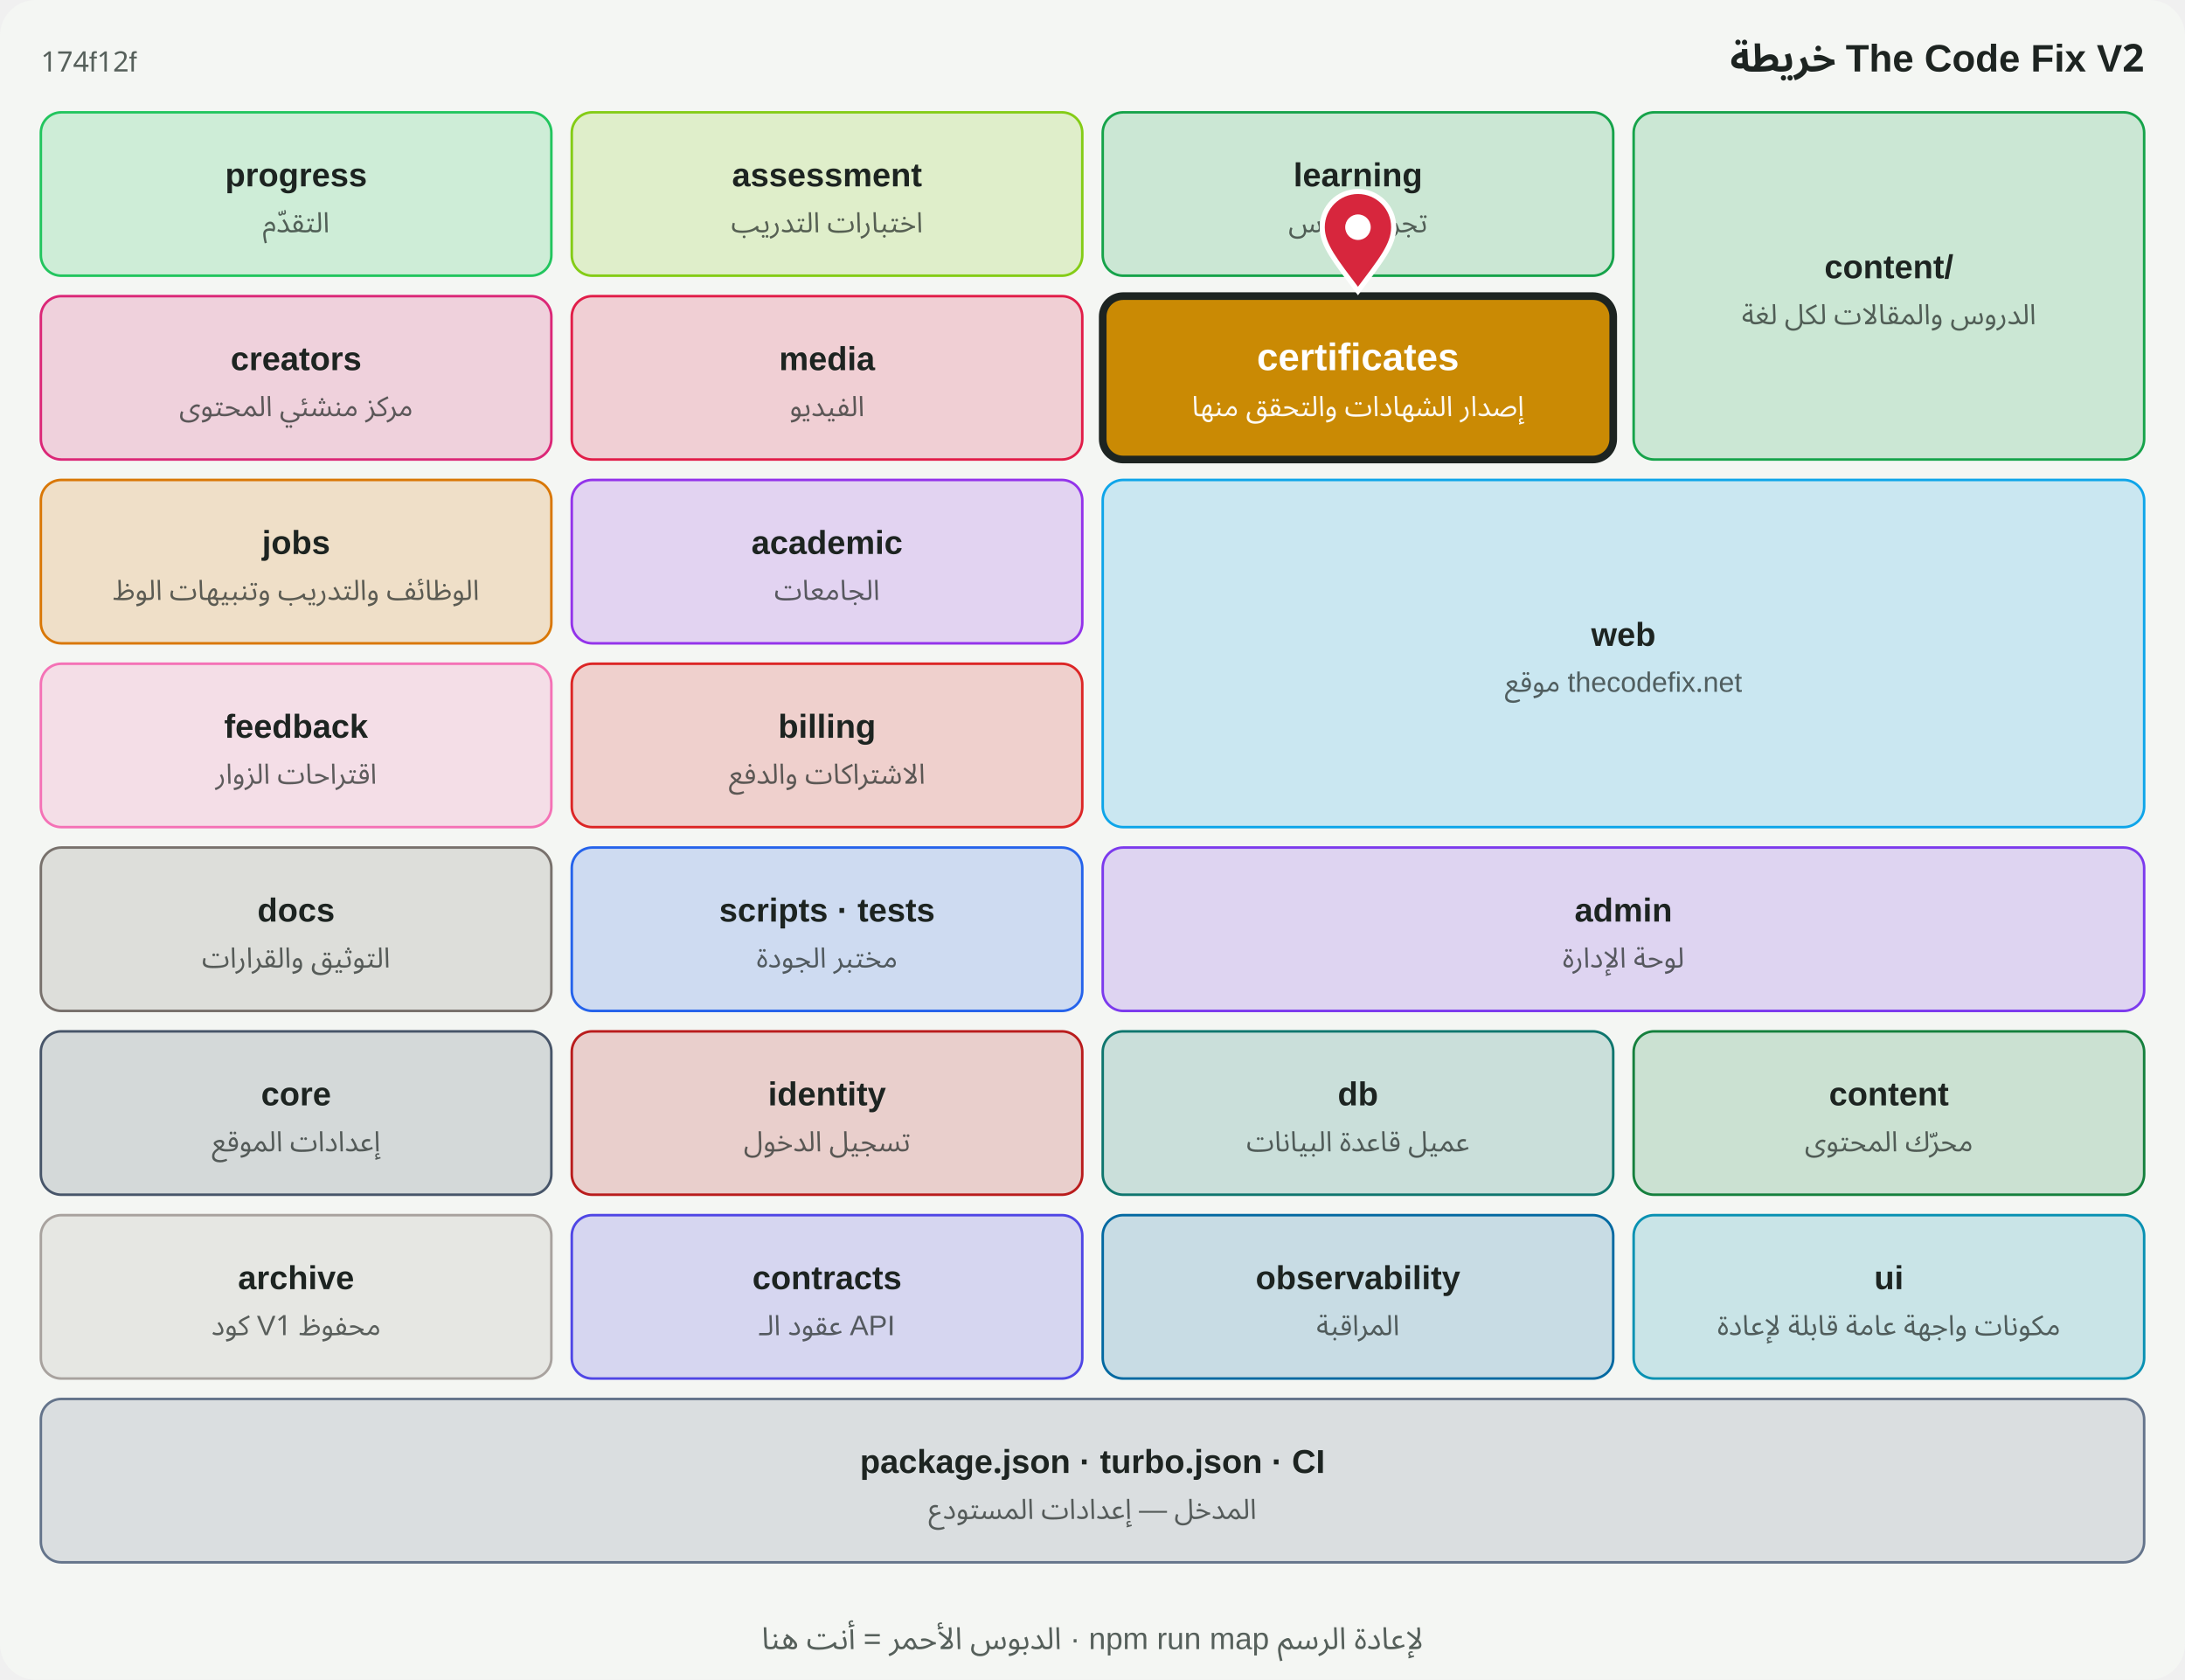
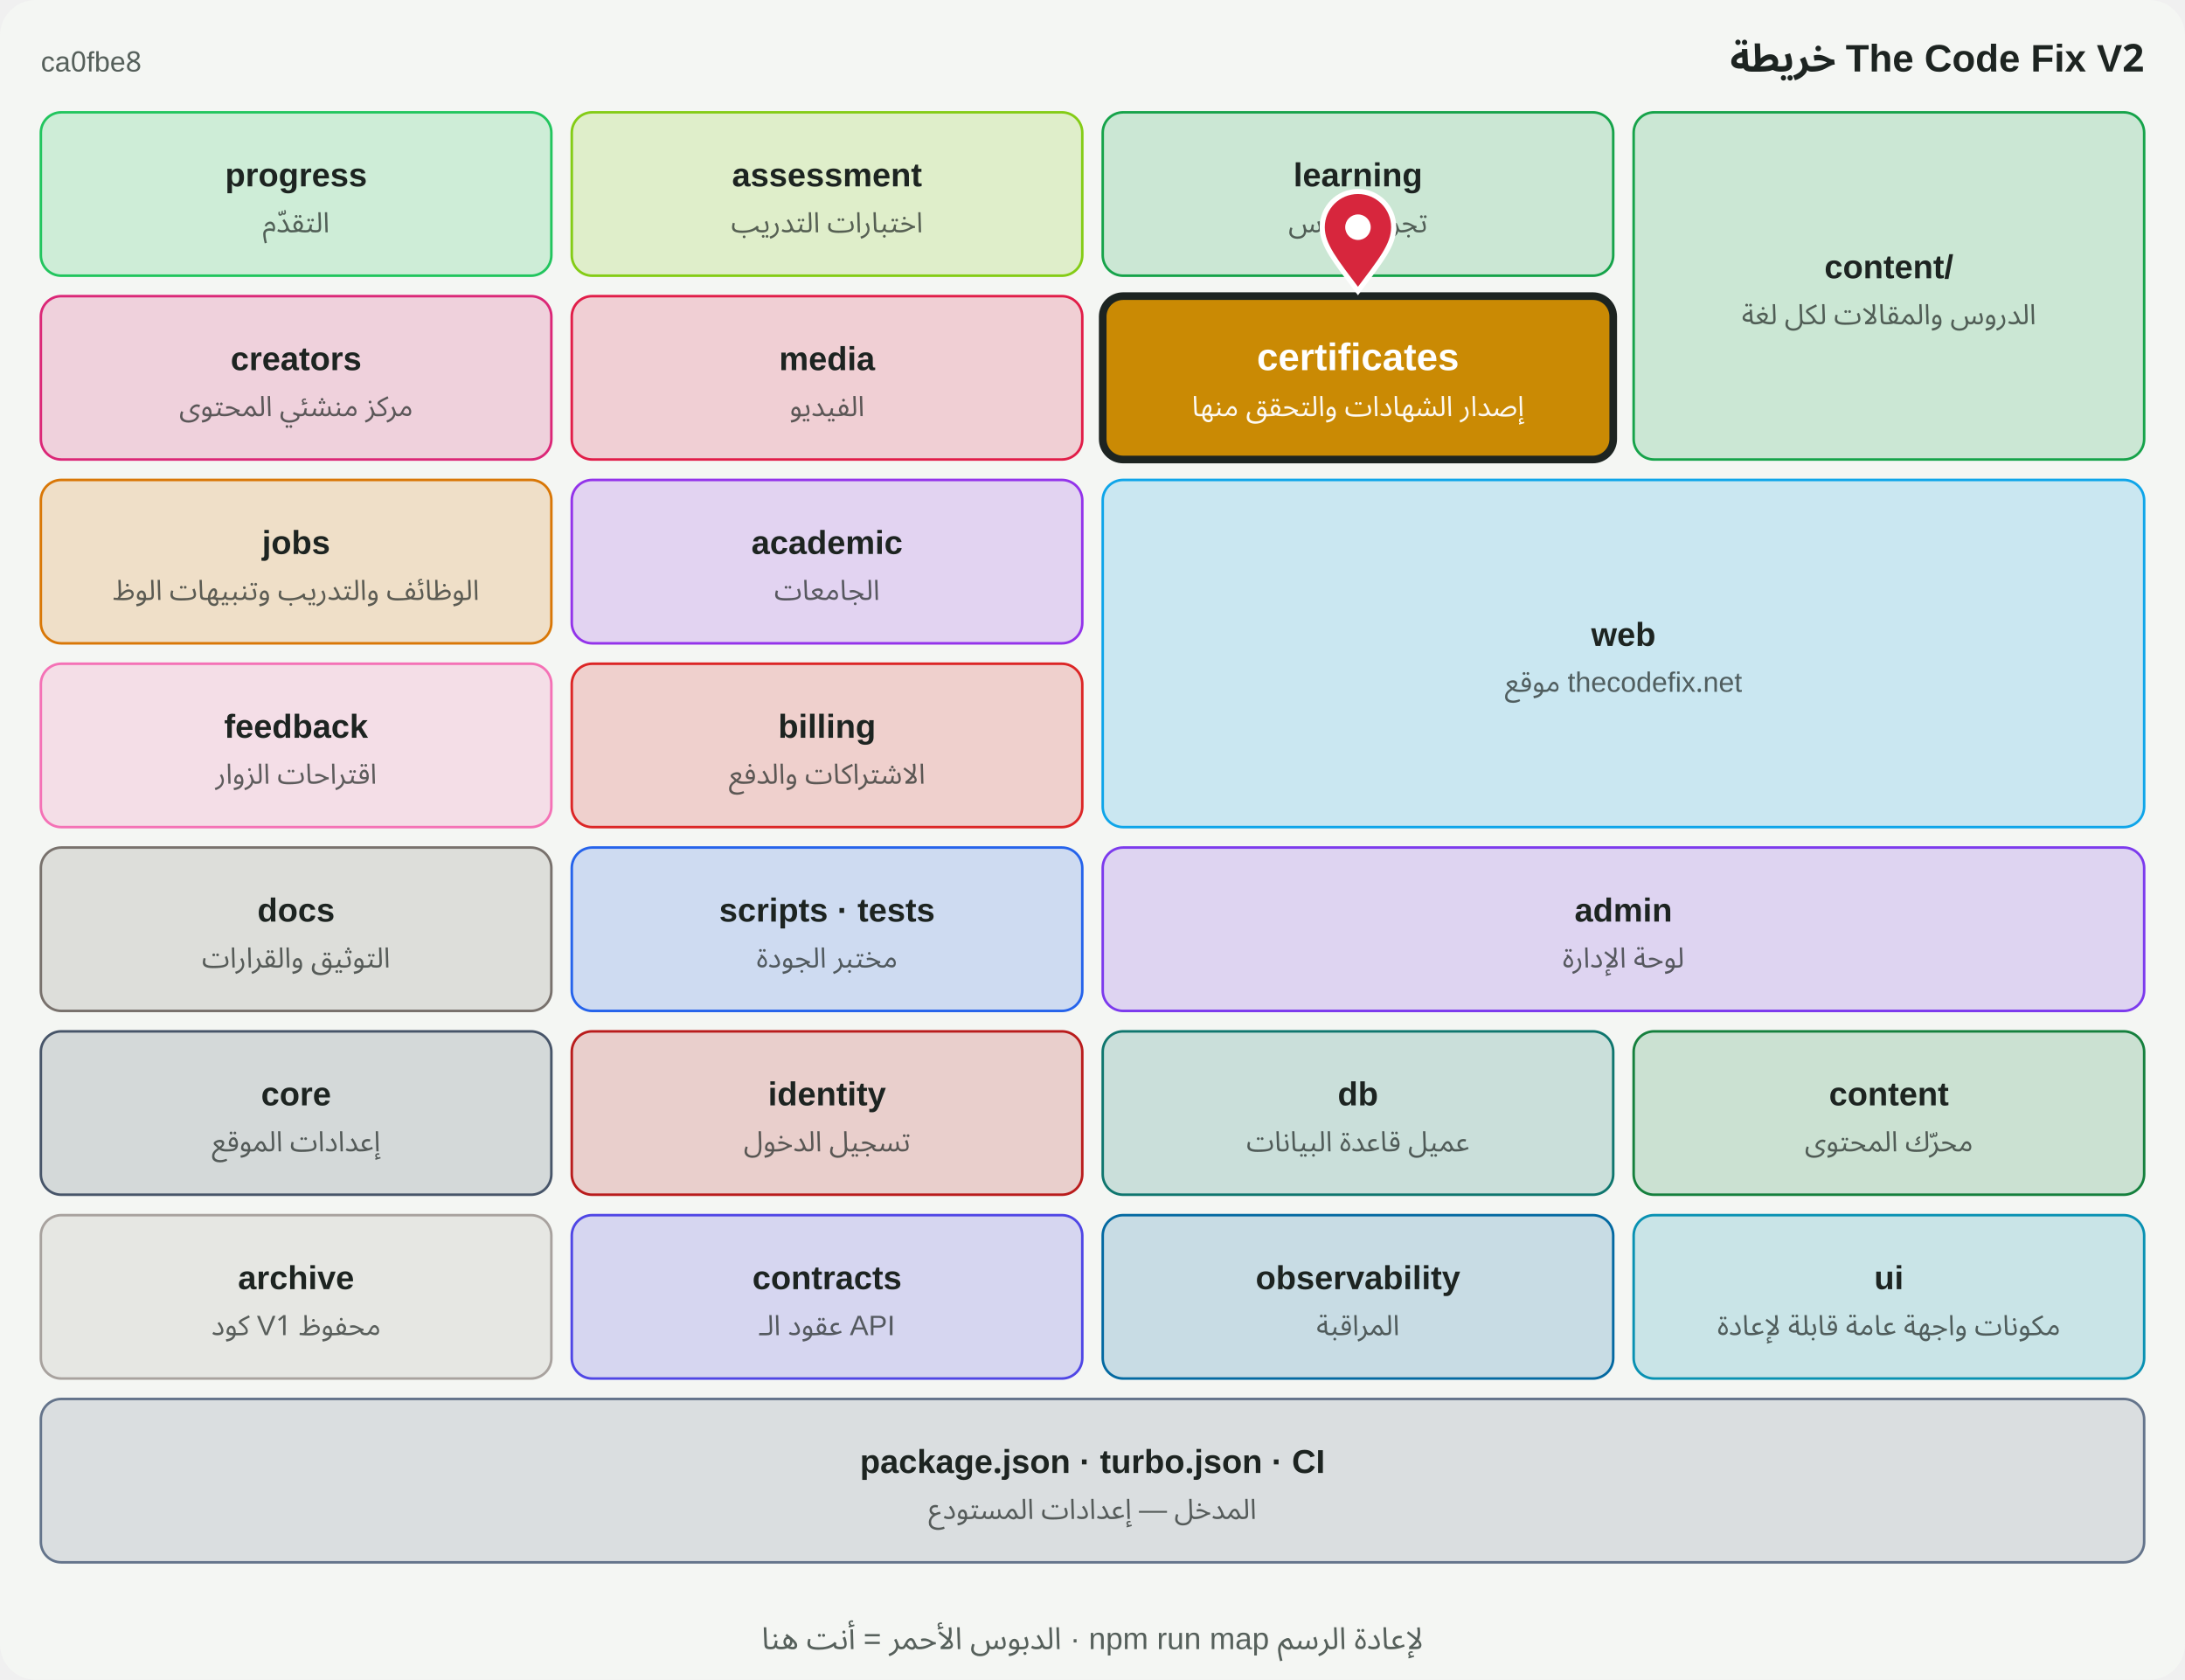
<svg xmlns="http://www.w3.org/2000/svg" viewBox="0 0 856 658" width="856" height="658" font-family="'Segoe UI', Tahoma, 'Noto Sans Arabic', Arial, sans-serif" role="img" aria-label="خريطة مشروع The Code Fix — إصدار الشهادات والتحقق منها (@tcf/certificates)">
  <rect width="856" height="658" rx="14" fill="#f4f6f3" />
  <text x="840" y="28" text-anchor="end" font-size="15" font-weight="700" fill="#1d2421">خريطة The Code Fix V2</text>
-   <text x="16" y="28" font-size="11" fill="#56605b">174f12f</text>
+   <text x="16" y="28" font-size="11" fill="#56605b">ca0fbe8</text>
  <g>
    <rect x="640" y="44" width="200" height="136" rx="8" fill="#16a34a" fill-opacity="0.18" stroke="#16a34a" stroke-width="1" />
    <text x="740" y="109" text-anchor="middle" font-size="13" font-weight="600" fill="#1d2421">content/</text>
    <text x="740" y="127" text-anchor="middle" font-size="11" fill="#1d2421" fill-opacity="0.7">الدروس والمقالات لكل لغة</text>
  </g>
  <g>
    <rect x="432" y="44" width="200" height="64" rx="8" fill="#16a34a" fill-opacity="0.18" stroke="#16a34a" stroke-width="1" />
    <text x="532" y="73" text-anchor="middle" font-size="13" font-weight="600" fill="#1d2421">learning</text>
    <text x="532" y="91" text-anchor="middle" font-size="11" fill="#1d2421" fill-opacity="0.7">تجربة الدرس</text>
  </g>
  <g>
    <rect x="224" y="44" width="200" height="64" rx="8" fill="#84cc16" fill-opacity="0.18" stroke="#84cc16" stroke-width="1" />
    <text x="324" y="73" text-anchor="middle" font-size="13" font-weight="600" fill="#1d2421">assessment</text>
    <text x="324" y="91" text-anchor="middle" font-size="11" fill="#1d2421" fill-opacity="0.7">اختبارات التدريب</text>
  </g>
  <g>
    <rect x="16" y="44" width="200" height="64" rx="8" fill="#22c55e" fill-opacity="0.18" stroke="#22c55e" stroke-width="1" />
    <text x="116" y="73" text-anchor="middle" font-size="13" font-weight="600" fill="#1d2421">progress</text>
    <text x="116" y="91" text-anchor="middle" font-size="11" fill="#1d2421" fill-opacity="0.7">التقدّم</text>
  </g>
  <g>
    <rect x="432" y="116" width="200" height="64" rx="8" fill="#ca8a04" fill-opacity="1" stroke="#1d2421" stroke-width="3" />
    <text x="532" y="145" text-anchor="middle" font-size="15" font-weight="700" fill="#ffffff">certificates</text>
    <text x="532" y="163" text-anchor="middle" font-size="11" fill="#ffffff" fill-opacity="0.95">إصدار الشهادات والتحقق منها</text>
  </g>
  <path d="M532 114 c-9 -12 -14 -18 -14 -25 a14 14 0 0 1 28 0 c0 7 -5 13 -14 25z" fill="#d7263d" stroke="#fff" stroke-width="2" />
  <circle cx="532" cy="89" r="5" fill="#fff" />
  <g>
    <rect x="224" y="116" width="200" height="64" rx="8" fill="#e11d48" fill-opacity="0.18" stroke="#e11d48" stroke-width="1" />
    <text x="324" y="145" text-anchor="middle" font-size="13" font-weight="600" fill="#1d2421">media</text>
    <text x="324" y="163" text-anchor="middle" font-size="11" fill="#1d2421" fill-opacity="0.7">الفيديو</text>
  </g>
  <g>
    <rect x="16" y="116" width="200" height="64" rx="8" fill="#db2777" fill-opacity="0.18" stroke="#db2777" stroke-width="1" />
    <text x="116" y="145" text-anchor="middle" font-size="13" font-weight="600" fill="#1d2421">creators</text>
    <text x="116" y="163" text-anchor="middle" font-size="11" fill="#1d2421" fill-opacity="0.7">مركز منشئي المحتوى</text>
  </g>
  <g>
    <rect x="432" y="188" width="408" height="136" rx="8" fill="#0ea5e9" fill-opacity="0.18" stroke="#0ea5e9" stroke-width="1" />
    <text x="636" y="253" text-anchor="middle" font-size="13" font-weight="600" fill="#1d2421">web</text>
    <text x="636" y="271" text-anchor="middle" font-size="11" fill="#1d2421" fill-opacity="0.7">موقع thecodefix.net</text>
  </g>
  <g>
    <rect x="224" y="188" width="200" height="64" rx="8" fill="#9333ea" fill-opacity="0.18" stroke="#9333ea" stroke-width="1" />
    <text x="324" y="217" text-anchor="middle" font-size="13" font-weight="600" fill="#1d2421">academic</text>
    <text x="324" y="235" text-anchor="middle" font-size="11" fill="#1d2421" fill-opacity="0.7">الجامعات</text>
  </g>
  <g>
    <rect x="16" y="188" width="200" height="64" rx="8" fill="#d97706" fill-opacity="0.18" stroke="#d97706" stroke-width="1" />
    <text x="116" y="217" text-anchor="middle" font-size="13" font-weight="600" fill="#1d2421">jobs</text>
    <text x="116" y="235" text-anchor="middle" font-size="11" fill="#1d2421" fill-opacity="0.7">الوظائف والتدريب وتنبيهات الوظ</text>
  </g>
  <g>
    <rect x="224" y="260" width="200" height="64" rx="8" fill="#dc2626" fill-opacity="0.18" stroke="#dc2626" stroke-width="1" />
    <text x="324" y="289" text-anchor="middle" font-size="13" font-weight="600" fill="#1d2421">billing</text>
    <text x="324" y="307" text-anchor="middle" font-size="11" fill="#1d2421" fill-opacity="0.7">الاشتراكات والدفع</text>
  </g>
  <g>
    <rect x="16" y="260" width="200" height="64" rx="8" fill="#f472b6" fill-opacity="0.18" stroke="#f472b6" stroke-width="1" />
    <text x="116" y="289" text-anchor="middle" font-size="13" font-weight="600" fill="#1d2421">feedback</text>
    <text x="116" y="307" text-anchor="middle" font-size="11" fill="#1d2421" fill-opacity="0.7">اقتراحات الزوار</text>
  </g>
  <g>
    <rect x="432" y="332" width="408" height="64" rx="8" fill="#7c3aed" fill-opacity="0.18" stroke="#7c3aed" stroke-width="1" />
    <text x="636" y="361" text-anchor="middle" font-size="13" font-weight="600" fill="#1d2421">admin</text>
    <text x="636" y="379" text-anchor="middle" font-size="11" fill="#1d2421" fill-opacity="0.7">لوحة الإدارة</text>
  </g>
  <g>
    <rect x="224" y="332" width="200" height="64" rx="8" fill="#2563eb" fill-opacity="0.18" stroke="#2563eb" stroke-width="1" />
    <text x="324" y="361" text-anchor="middle" font-size="13" font-weight="600" fill="#1d2421">scripts · tests</text>
    <text x="324" y="379" text-anchor="middle" font-size="11" fill="#1d2421" fill-opacity="0.7">مختبر الجودة</text>
  </g>
  <g>
    <rect x="16" y="332" width="200" height="64" rx="8" fill="#78716c" fill-opacity="0.18" stroke="#78716c" stroke-width="1" />
    <text x="116" y="361" text-anchor="middle" font-size="13" font-weight="600" fill="#1d2421">docs</text>
    <text x="116" y="379" text-anchor="middle" font-size="11" fill="#1d2421" fill-opacity="0.7">التوثيق والقرارات</text>
  </g>
  <g>
    <rect x="640" y="404" width="200" height="64" rx="8" fill="#15803d" fill-opacity="0.18" stroke="#15803d" stroke-width="1" />
    <text x="740" y="433" text-anchor="middle" font-size="13" font-weight="600" fill="#1d2421">content</text>
    <text x="740" y="451" text-anchor="middle" font-size="11" fill="#1d2421" fill-opacity="0.7">محرّك المحتوى</text>
  </g>
  <g>
    <rect x="432" y="404" width="200" height="64" rx="8" fill="#0f766e" fill-opacity="0.18" stroke="#0f766e" stroke-width="1" />
    <text x="532" y="433" text-anchor="middle" font-size="13" font-weight="600" fill="#1d2421">db</text>
    <text x="532" y="451" text-anchor="middle" font-size="11" fill="#1d2421" fill-opacity="0.7">عميل قاعدة البيانات</text>
  </g>
  <g>
    <rect x="224" y="404" width="200" height="64" rx="8" fill="#b91c1c" fill-opacity="0.18" stroke="#b91c1c" stroke-width="1" />
    <text x="324" y="433" text-anchor="middle" font-size="13" font-weight="600" fill="#1d2421">identity</text>
    <text x="324" y="451" text-anchor="middle" font-size="11" fill="#1d2421" fill-opacity="0.7">تسجيل الدخول</text>
  </g>
  <g>
    <rect x="16" y="404" width="200" height="64" rx="8" fill="#475569" fill-opacity="0.18" stroke="#475569" stroke-width="1" />
    <text x="116" y="433" text-anchor="middle" font-size="13" font-weight="600" fill="#1d2421">core</text>
    <text x="116" y="451" text-anchor="middle" font-size="11" fill="#1d2421" fill-opacity="0.7">إعدادات الموقع</text>
  </g>
  <g>
    <rect x="640" y="476" width="200" height="64" rx="8" fill="#0891b2" fill-opacity="0.18" stroke="#0891b2" stroke-width="1" />
    <text x="740" y="505" text-anchor="middle" font-size="13" font-weight="600" fill="#1d2421">ui</text>
    <text x="740" y="523" text-anchor="middle" font-size="11" fill="#1d2421" fill-opacity="0.7">مكونات واجهة عامة قابلة لإعادة</text>
  </g>
  <g>
    <rect x="432" y="476" width="200" height="64" rx="8" fill="#0369a1" fill-opacity="0.18" stroke="#0369a1" stroke-width="1" />
    <text x="532" y="505" text-anchor="middle" font-size="13" font-weight="600" fill="#1d2421">observability</text>
    <text x="532" y="523" text-anchor="middle" font-size="11" fill="#1d2421" fill-opacity="0.7">المراقبة</text>
  </g>
  <g>
    <rect x="224" y="476" width="200" height="64" rx="8" fill="#4f46e5" fill-opacity="0.18" stroke="#4f46e5" stroke-width="1" />
    <text x="324" y="505" text-anchor="middle" font-size="13" font-weight="600" fill="#1d2421">contracts</text>
    <text x="324" y="523" text-anchor="middle" font-size="11" fill="#1d2421" fill-opacity="0.7">عقود الـ API</text>
  </g>
  <g>
    <rect x="16" y="476" width="200" height="64" rx="8" fill="#a8a29e" fill-opacity="0.18" stroke="#a8a29e" stroke-width="1" />
    <text x="116" y="505" text-anchor="middle" font-size="13" font-weight="600" fill="#1d2421">archive</text>
    <text x="116" y="523" text-anchor="middle" font-size="11" fill="#1d2421" fill-opacity="0.7">كود V1 محفوظ</text>
  </g>
  <g>
    <rect x="16" y="548" width="824" height="64" rx="8" fill="#64748b" fill-opacity="0.18" stroke="#64748b" stroke-width="1" />
    <text x="428" y="577" text-anchor="middle" font-size="13" font-weight="600" fill="#1d2421">package.json · turbo.json · CI</text>
    <text x="428" y="595" text-anchor="middle" font-size="11" fill="#1d2421" fill-opacity="0.7">المدخل — إعدادات المستودع</text>
  </g>
  <text x="428" y="646" text-anchor="middle" font-size="12" fill="#56605b">الدبوس الأحمر = أنت هنا · npm run map لإعادة الرسم</text>
</svg>
